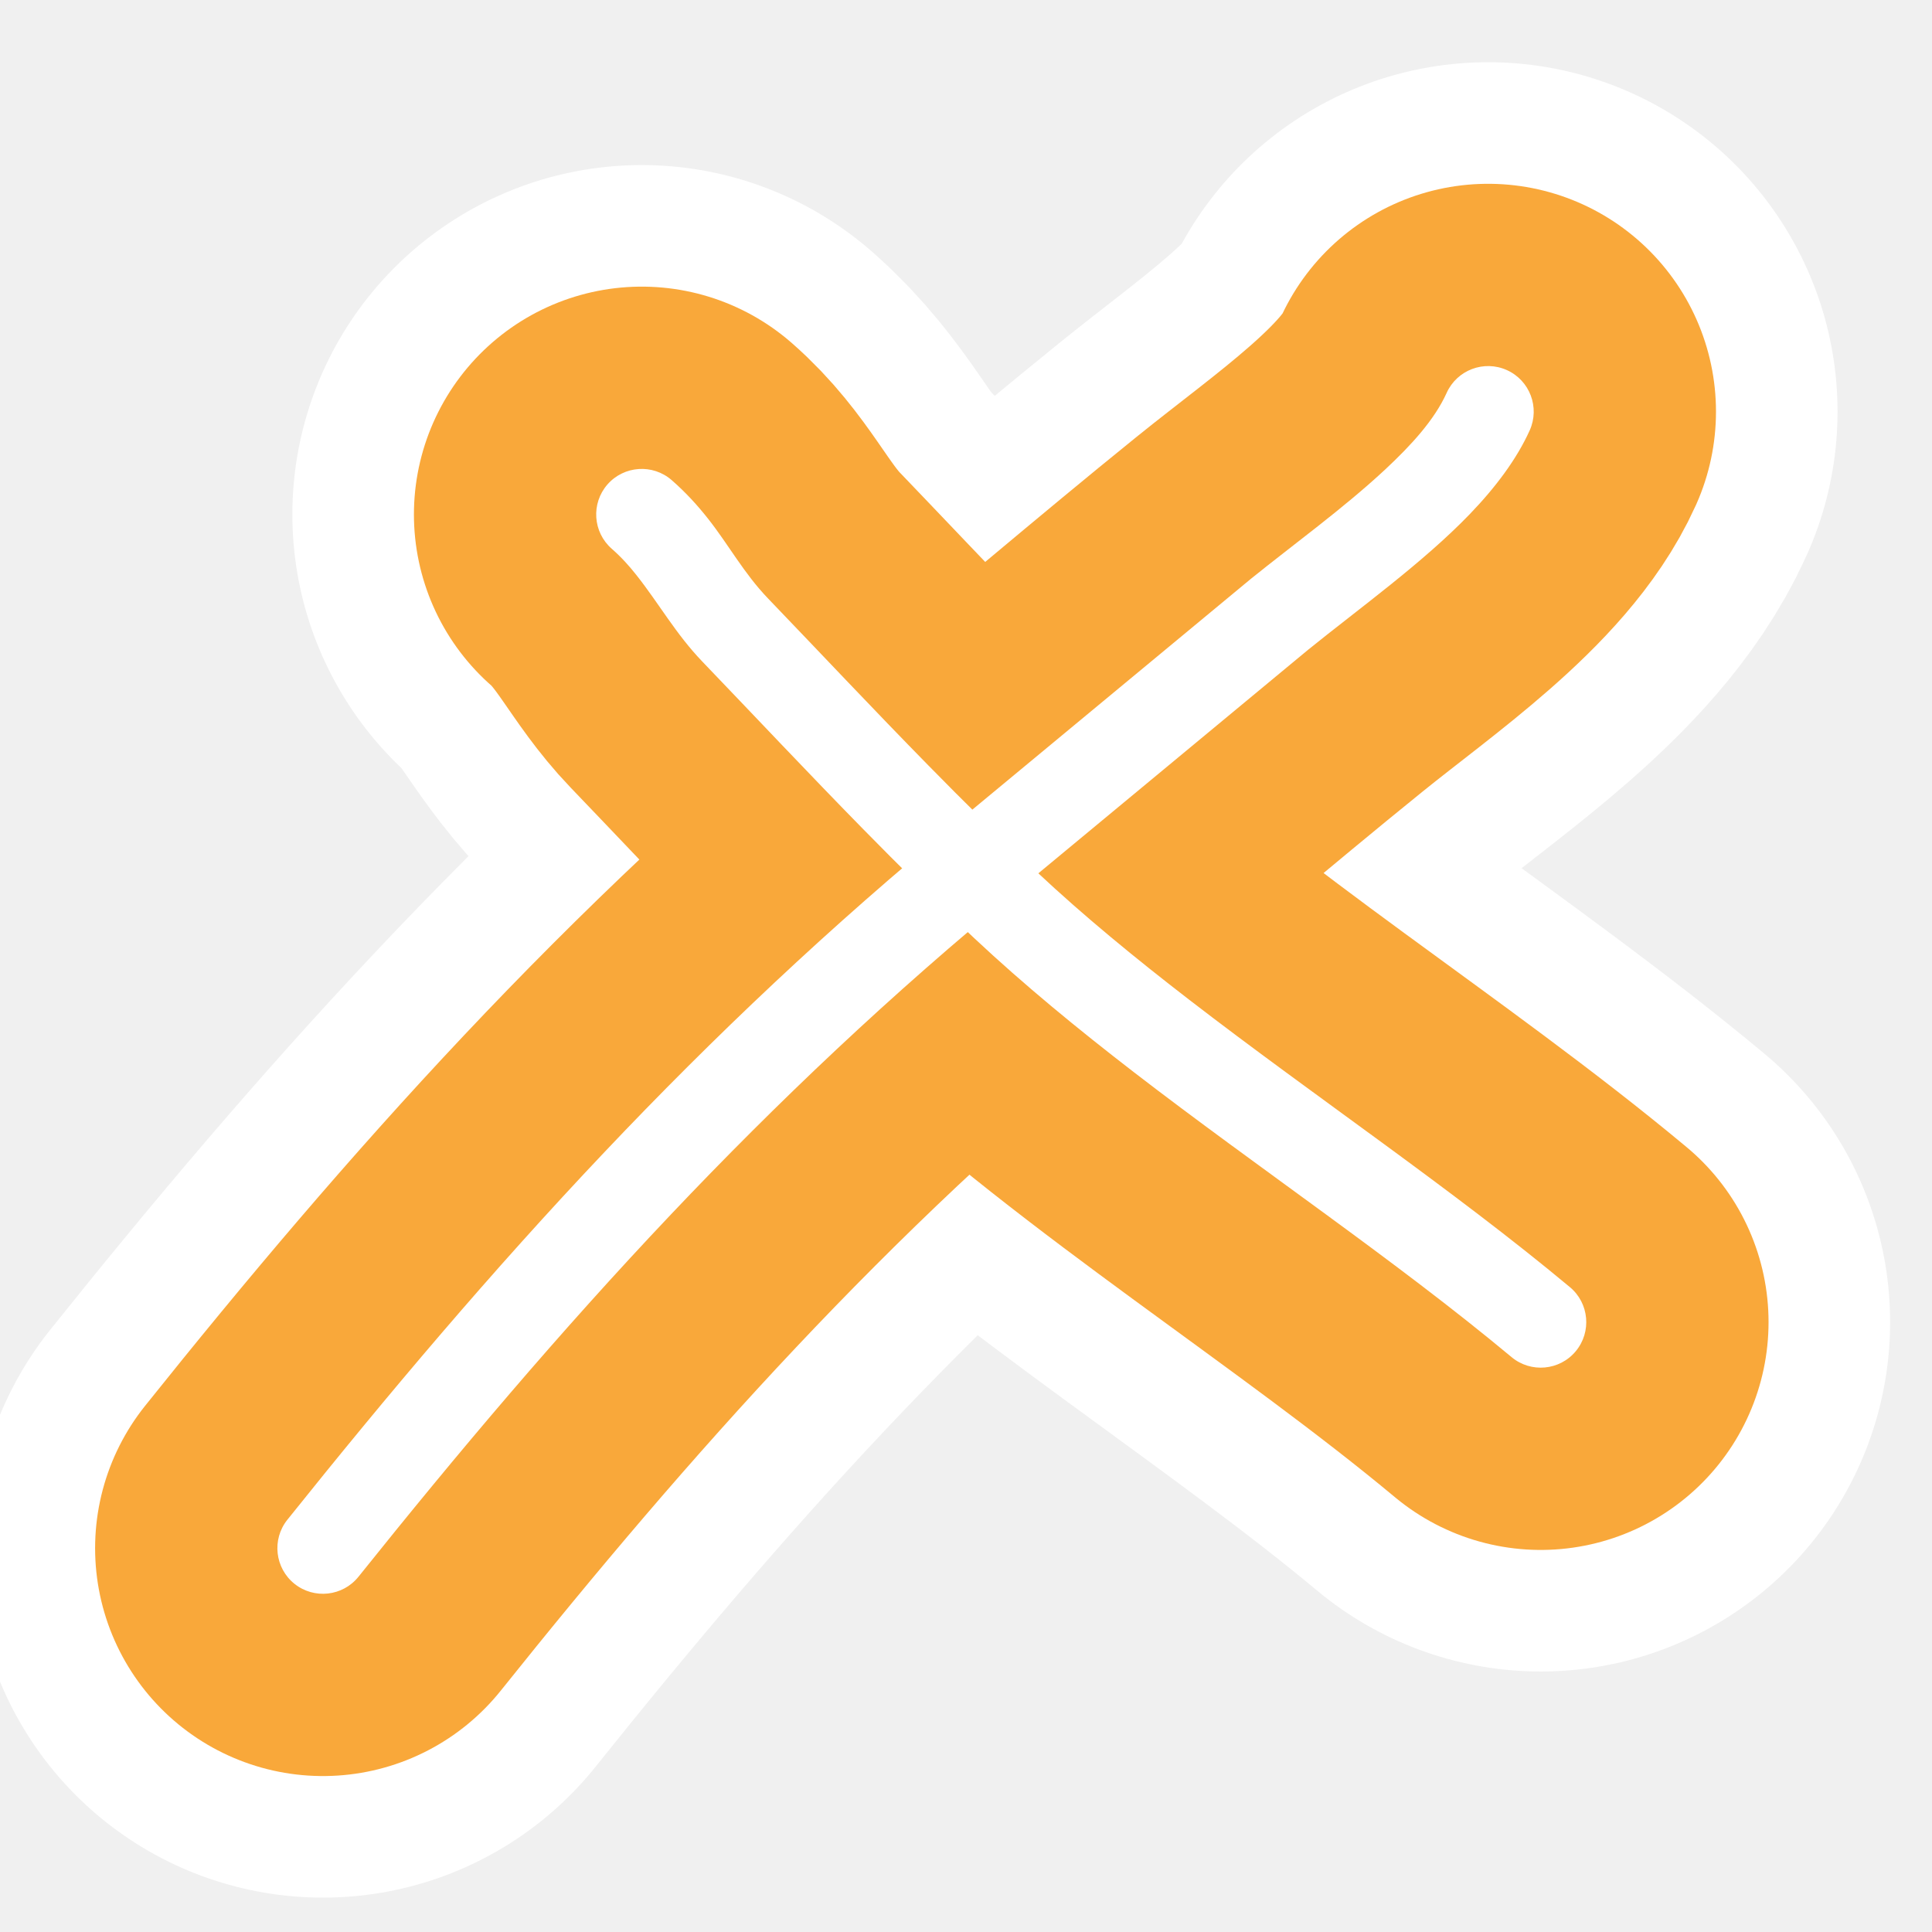
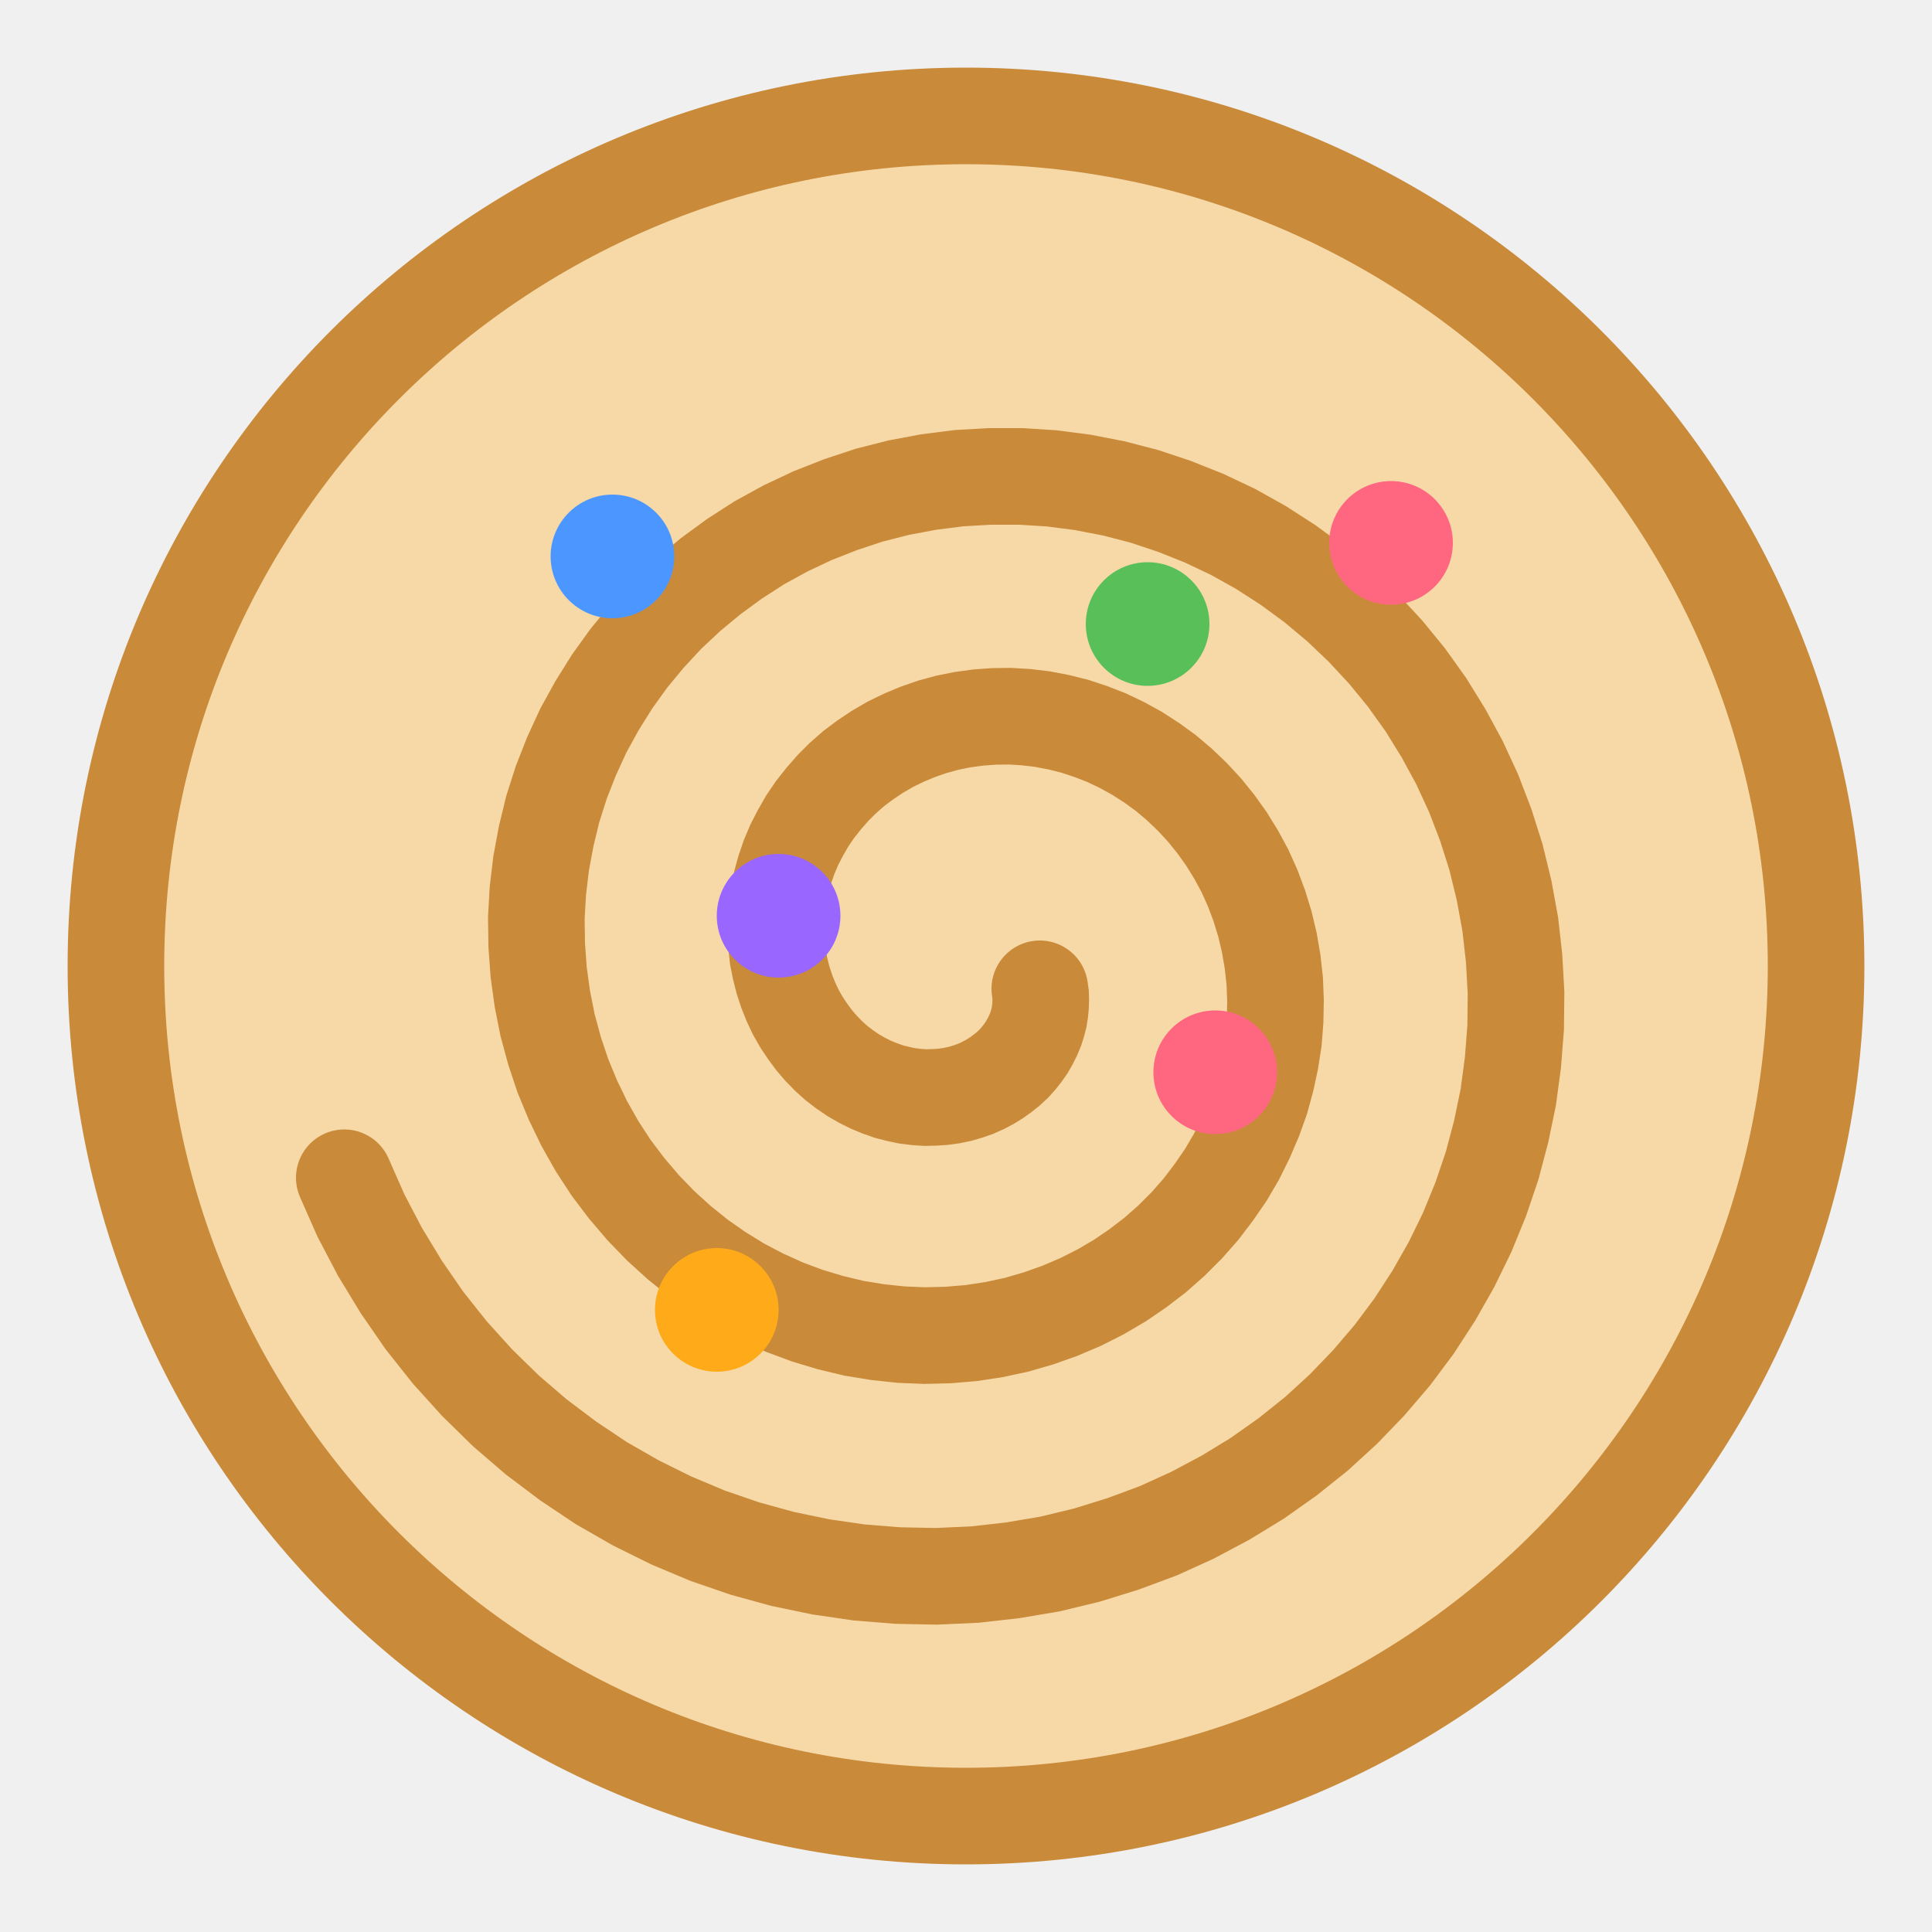
- <svg xmlns="http://www.w3.org/2000/svg" width="100%" height="100%" viewBox="0 0 53 53" version="1.1" xml:space="preserve" style="fill-rule:evenodd;clip-rule:evenodd;stroke-linejoin:round;stroke-miterlimit:2;">
-   <rect id="アートボード1" x="0" y="-0" width="52.083" height="52.056" style="fill:none;" />
-   <clipPath id="_clip1">
-     <rect x="0" y="-0" width="52.083" height="52.056" />
-   </clipPath>
-   <g clip-path="url(#_clip1)">
-     <g>
-       <g>
-         <path d="M17.605,14.113c1.125,0.983 1.582,2.148 2.563,3.17c2.407,2.507 4.811,5.102 7.423,7.551c4.352,4.079 10.045,7.577 14.675,11.435" style="fill:none;stroke:#fff;stroke-width:19.17px;stroke-linecap:round;stroke-miterlimit:1.5;" />
-         <path d="M40.824,11.292c-0.914,2.03 -3.668,3.898 -5.723,5.559c-2.684,2.171 -5.276,4.398 -7.941,6.581c-7.278,5.958 -12.955,12.359 -18.301,19.04" style="fill:none;stroke:#fff;stroke-width:19.17px;stroke-linecap:round;stroke-miterlimit:1.5;" />
-       </g>
-       <g>
-         <path d="M17.605,14.113c1.125,0.983 1.582,2.148 2.563,3.17c2.407,2.507 4.811,5.102 7.423,7.551c4.352,4.079 10.045,7.577 14.675,11.435" style="fill:none;stroke:#f9a83a;stroke-width:12.5px;stroke-linecap:round;stroke-miterlimit:1.5;" />
-         <path d="M40.824,11.292c-0.914,2.03 -3.668,3.898 -5.723,5.559c-2.684,2.171 -5.276,4.398 -7.941,6.581c-7.278,5.958 -12.955,12.359 -18.301,19.04" style="fill:none;stroke:#f9a83a;stroke-width:12.5px;stroke-linecap:round;stroke-miterlimit:1.5;" />
-       </g>
-       <g>
-         <path d="M16.783,15.055c0.264,0.231 0.482,0.475 0.679,0.725c0.621,0.785 1.078,1.612 1.804,2.368c1.456,1.517 2.91,3.065 4.41,4.594c0.996,1.015 2.012,2.021 3.06,3.004c1.353,1.268 2.831,2.481 4.368,3.666c3.429,2.643 7.152,5.143 10.362,7.817c0.53,0.442 1.319,0.37 1.76,-0.16c0.442,-0.53 0.37,-1.319 -0.16,-1.76c-3.233,-2.694 -6.982,-5.215 -10.435,-7.877c-1.472,-1.135 -2.89,-2.296 -4.185,-3.51c-1.023,-0.959 -2.014,-1.941 -2.985,-2.931c-1.494,-1.522 -2.942,-3.064 -4.392,-4.574c-0.667,-0.695 -1.075,-1.465 -1.645,-2.187c-0.288,-0.365 -0.61,-0.72 -0.997,-1.058c-0.52,-0.454 -1.31,-0.4 -1.764,0.119c-0.453,0.52 -0.4,1.31 0.12,1.764Z" style="fill:#fff;" />
-         <path d="M39.685,10.779c-0.331,0.733 -0.963,1.428 -1.694,2.108c-1.138,1.059 -2.52,2.058 -3.676,2.992l-7.947,6.585c-3.596,2.944 -6.805,5.995 -9.778,9.133c-3.104,3.276 -5.949,6.648 -8.707,10.094c-0.431,0.539 -0.343,1.326 0.195,1.757c0.539,0.431 1.326,0.344 1.757,-0.195c2.715,-3.392 5.515,-6.712 8.57,-9.937c2.903,-3.064 6.036,-6.043 9.547,-8.917l7.935,-6.576c1.418,-1.146 3.155,-2.393 4.43,-3.716c0.716,-0.743 1.293,-1.516 1.647,-2.301c0.283,-0.629 0.003,-1.37 -0.626,-1.653c-0.629,-0.284 -1.37,-0.003 -1.653,0.626Z" style="fill:#fff;" />
-       </g>
-     </g>
-   </g>
+ <svg xmlns="http://www.w3.org/2000/svg" width="100" height="100" viewBox="0 0 100 100">
+   <circle cx="50" cy="50" r="44" fill="#f7d9a8" stroke="#c98a3a" stroke-width="5" />
+   <path d="M53.82,51.18 L53.86,51.46 L53.87,51.75 L53.86,52.05 L53.83,52.36 L53.78,52.67 L53.70,52.98 L53.60,53.29 L53.47,53.60 L53.32,53.90 L53.15,54.20 L52.94,54.50 L52.72,54.78 L52.47,55.06 L52.19,55.32 L51.89,55.56 L51.57,55.79 L51.23,56.00 L50.87,56.19 L50.49,56.36 L50.09,56.50 L49.68,56.62 L49.25,56.71 L48.81,56.77 L48.36,56.80 L47.89,56.81 L47.43,56.78 L46.95,56.72 L46.48,56.62 L46.01,56.50 L45.53,56.33 L45.07,56.14 L44.61,55.91 L44.16,55.65 L43.72,55.35 L43.29,55.02 L42.89,54.66 L42.50,54.26 L42.14,53.84 L41.80,53.38 L41.48,52.90 L41.19,52.39 L40.94,51.86 L40.72,51.31 L40.53,50.73 L40.38,50.14 L40.26,49.53 L40.19,48.90 L40.15,48.27 L40.16,47.62 L40.21,46.97 L40.30,46.32 L40.44,45.66 L40.62,45.01 L40.84,44.37 L41.11,43.73 L41.43,43.11 L41.78,42.50 L42.18,41.91 L42.63,41.34 L43.11,40.79 L43.63,40.27 L44.19,39.78 L44.79,39.33 L45.42,38.91 L46.09,38.52 L46.79,38.18 L47.51,37.88 L48.26,37.62 L49.03,37.41 L49.82,37.25 L50.63,37.14 L51.45,37.08 L52.28,37.07 L53.11,37.12 L53.95,37.22 L54.79,37.38 L55.63,37.59 L56.45,37.86 L57.27,38.18 L58.07,38.56 L58.85,38.99 L59.61,39.48 L60.34,40.01 L61.04,40.60 L61.71,41.24 L62.34,41.92 L62.93,42.65 L63.48,43.42 L63.98,44.23 L64.44,45.08 L64.84,45.97 L65.18,46.88 L65.47,47.82 L65.70,48.79 L65.87,49.78 L65.98,50.78 L66.02,51.79 L66.00,52.82 L65.92,53.85 L65.76,54.88 L65.54,55.90 L65.26,56.92 L64.90,57.92 L64.48,58.90 L64.00,59.87 L63.45,60.81 L62.83,61.71 L62.16,62.59 L61.43,63.42 L60.64,64.21 L59.79,64.96 L58.89,65.65 L57.95,66.29 L56.96,66.87 L55.93,67.39 L54.85,67.85 L53.75,68.24 L52.61,68.57 L51.45,68.82 L50.27,69.00 L49.07,69.10 L47.86,69.13 L46.64,69.08 L45.42,68.95 L44.20,68.75 L42.99,68.46 L41.79,68.10 L40.61,67.66 L39.46,67.14 L38.33,66.55 L37.24,65.88 L36.18,65.14 L35.17,64.33 L34.20,63.45 L33.29,62.51 L32.43,61.50 L31.63,60.44 L30.90,59.32 L30.24,58.15 L29.65,56.93 L29.13,55.67 L28.70,54.38 L28.34,53.05 L28.07,51.69 L27.88,50.31 L27.78,48.92 L27.76,47.51 L27.84,46.10 L28.01,44.68 L28.27,43.28 L28.61,41.88 L29.05,40.50 L29.58,39.15 L30.19,37.82 L30.90,36.53 L31.68,35.28 L32.55,34.07 L33.50,32.92 L34.52,31.82 L35.62,30.79 L36.79,29.82 L38.02,28.92 L39.31,28.09 L40.66,27.35 L42.06,26.69 L43.51,26.12 L44.99,25.63 L46.52,25.24 L48.07,24.95 L49.64,24.75 L51.23,24.66 L52.84,24.66 L54.44,24.76 L56.05,24.97 L57.65,25.28 L59.23,25.69 L60.79,26.21 L62.32,26.82 L63.82,27.53 L65.27,28.34 L66.68,29.25 L68.03,30.24 L69.33,31.33 L70.56,32.50 L71.72,33.75 L72.80,35.07 L73.80,36.47 L74.71,37.94 L75.54,39.47 L76.27,41.05 L76.90,42.69 L77.43,44.36 L77.85,46.08 L78.17,47.83 L78.37,49.60 L78.47,51.39 L78.45,53.19 L78.31,54.99 L78.07,56.78 L77.70,58.57 L77.23,60.34 L76.64,62.08 L75.94,63.79 L75.13,65.45 L74.21,67.07 L73.19,68.64 L72.07,70.14 L70.84,71.58 L69.53,72.94 L68.13,74.22 L66.64,75.41 L65.07,76.52 L63.43,77.52 L61.72,78.43 L59.96,79.23 L58.13,79.91 L56.26,80.49 L54.36,80.95 L52.41,81.28 L50.45,81.50 L48.46,81.59 L46.47,81.55 L44.47,81.39 L42.48,81.10 L40.51,80.69 L38.55,80.15 L36.63,79.49 L34.75,78.70 L32.91,77.79 L31.13,76.77 L29.41,75.62 L27.75,74.37 L26.18,73.02 L24.68,71.55 L23.28,70.00 L21.97,68.35 L20.77,66.61 L19.67,64.80 L18.68,62.91 L17.82,60.96" fill="none" stroke="#c98a3a" stroke-width="5" stroke-linecap="round" />
+   <circle cx="62.9" cy="55.5" r="3.2" fill="#ff6680" />
+   <circle cx="37.1" cy="67.8" r="3.2" fill="#ffab19" />
+   <circle cx="31.7" cy="28.8" r="3.2" fill="#4c97ff" />
+   <circle cx="40.3" cy="47.4" r="3.2" fill="#9966ff" />
+   <circle cx="72.0" cy="28.1" r="3.2" fill="#ff6680" />
+   <circle cx="59.4" cy="32.3" r="3.2" fill="#59c059" />
</svg>
